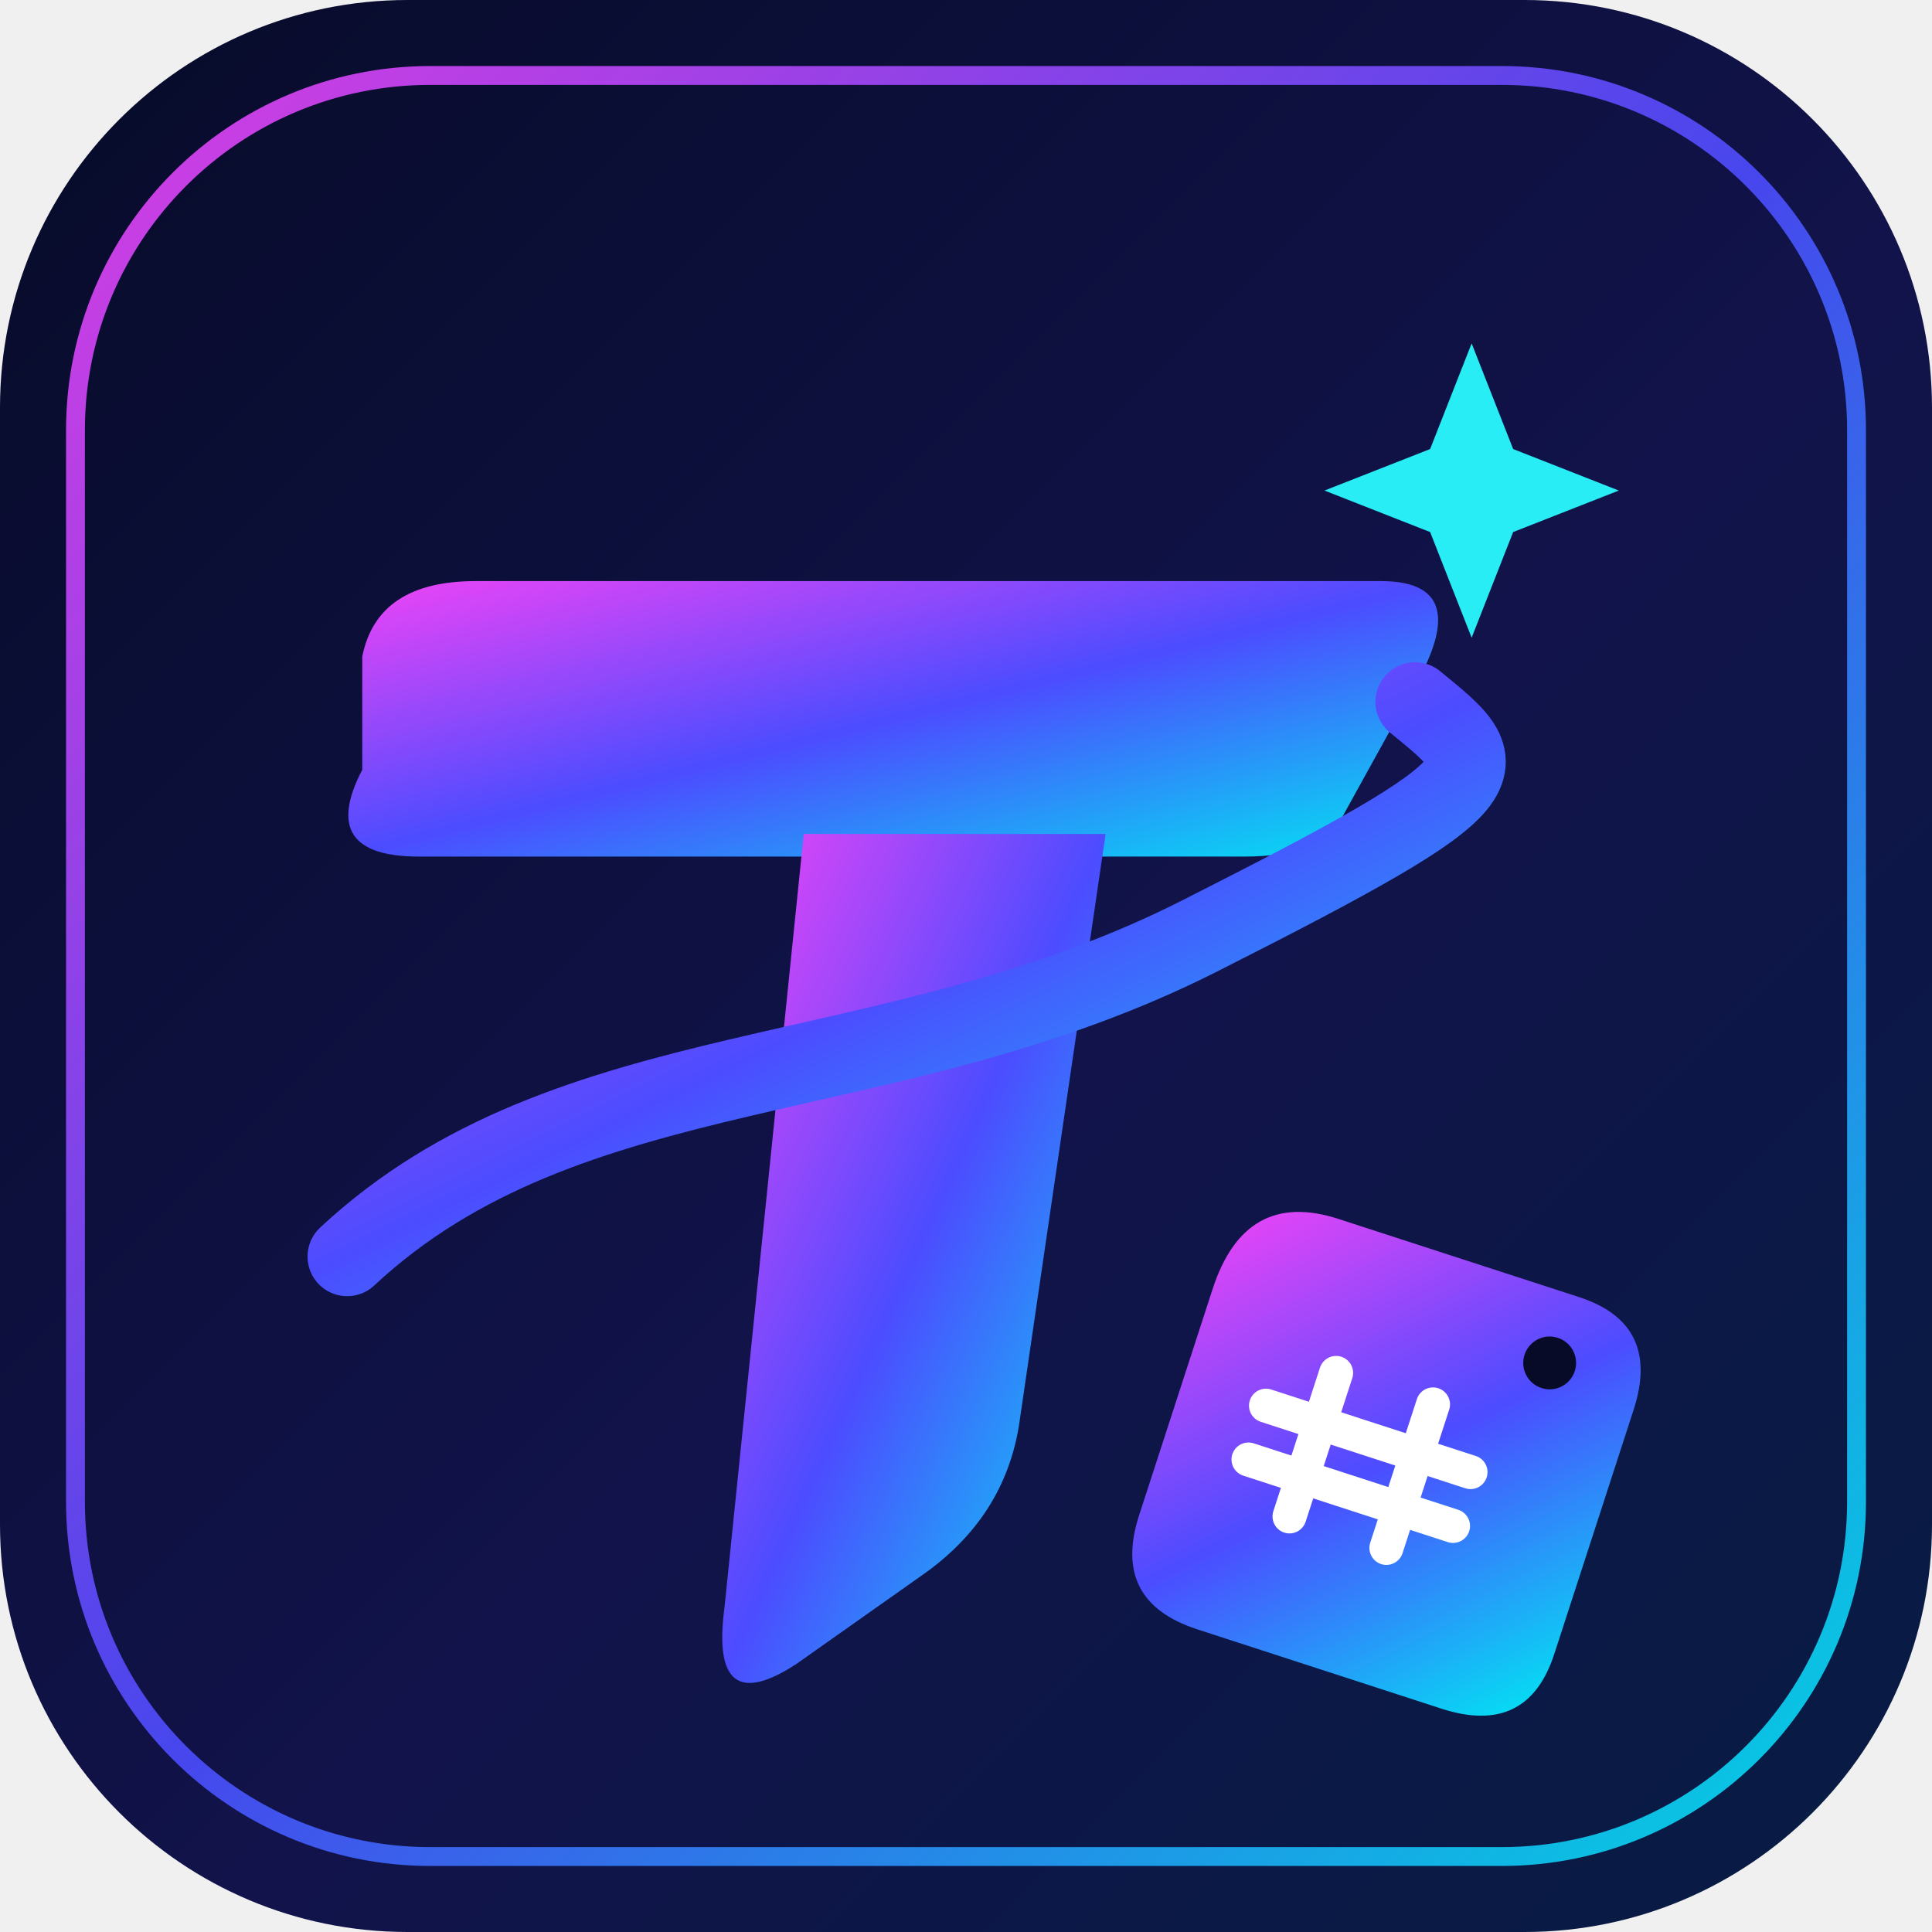
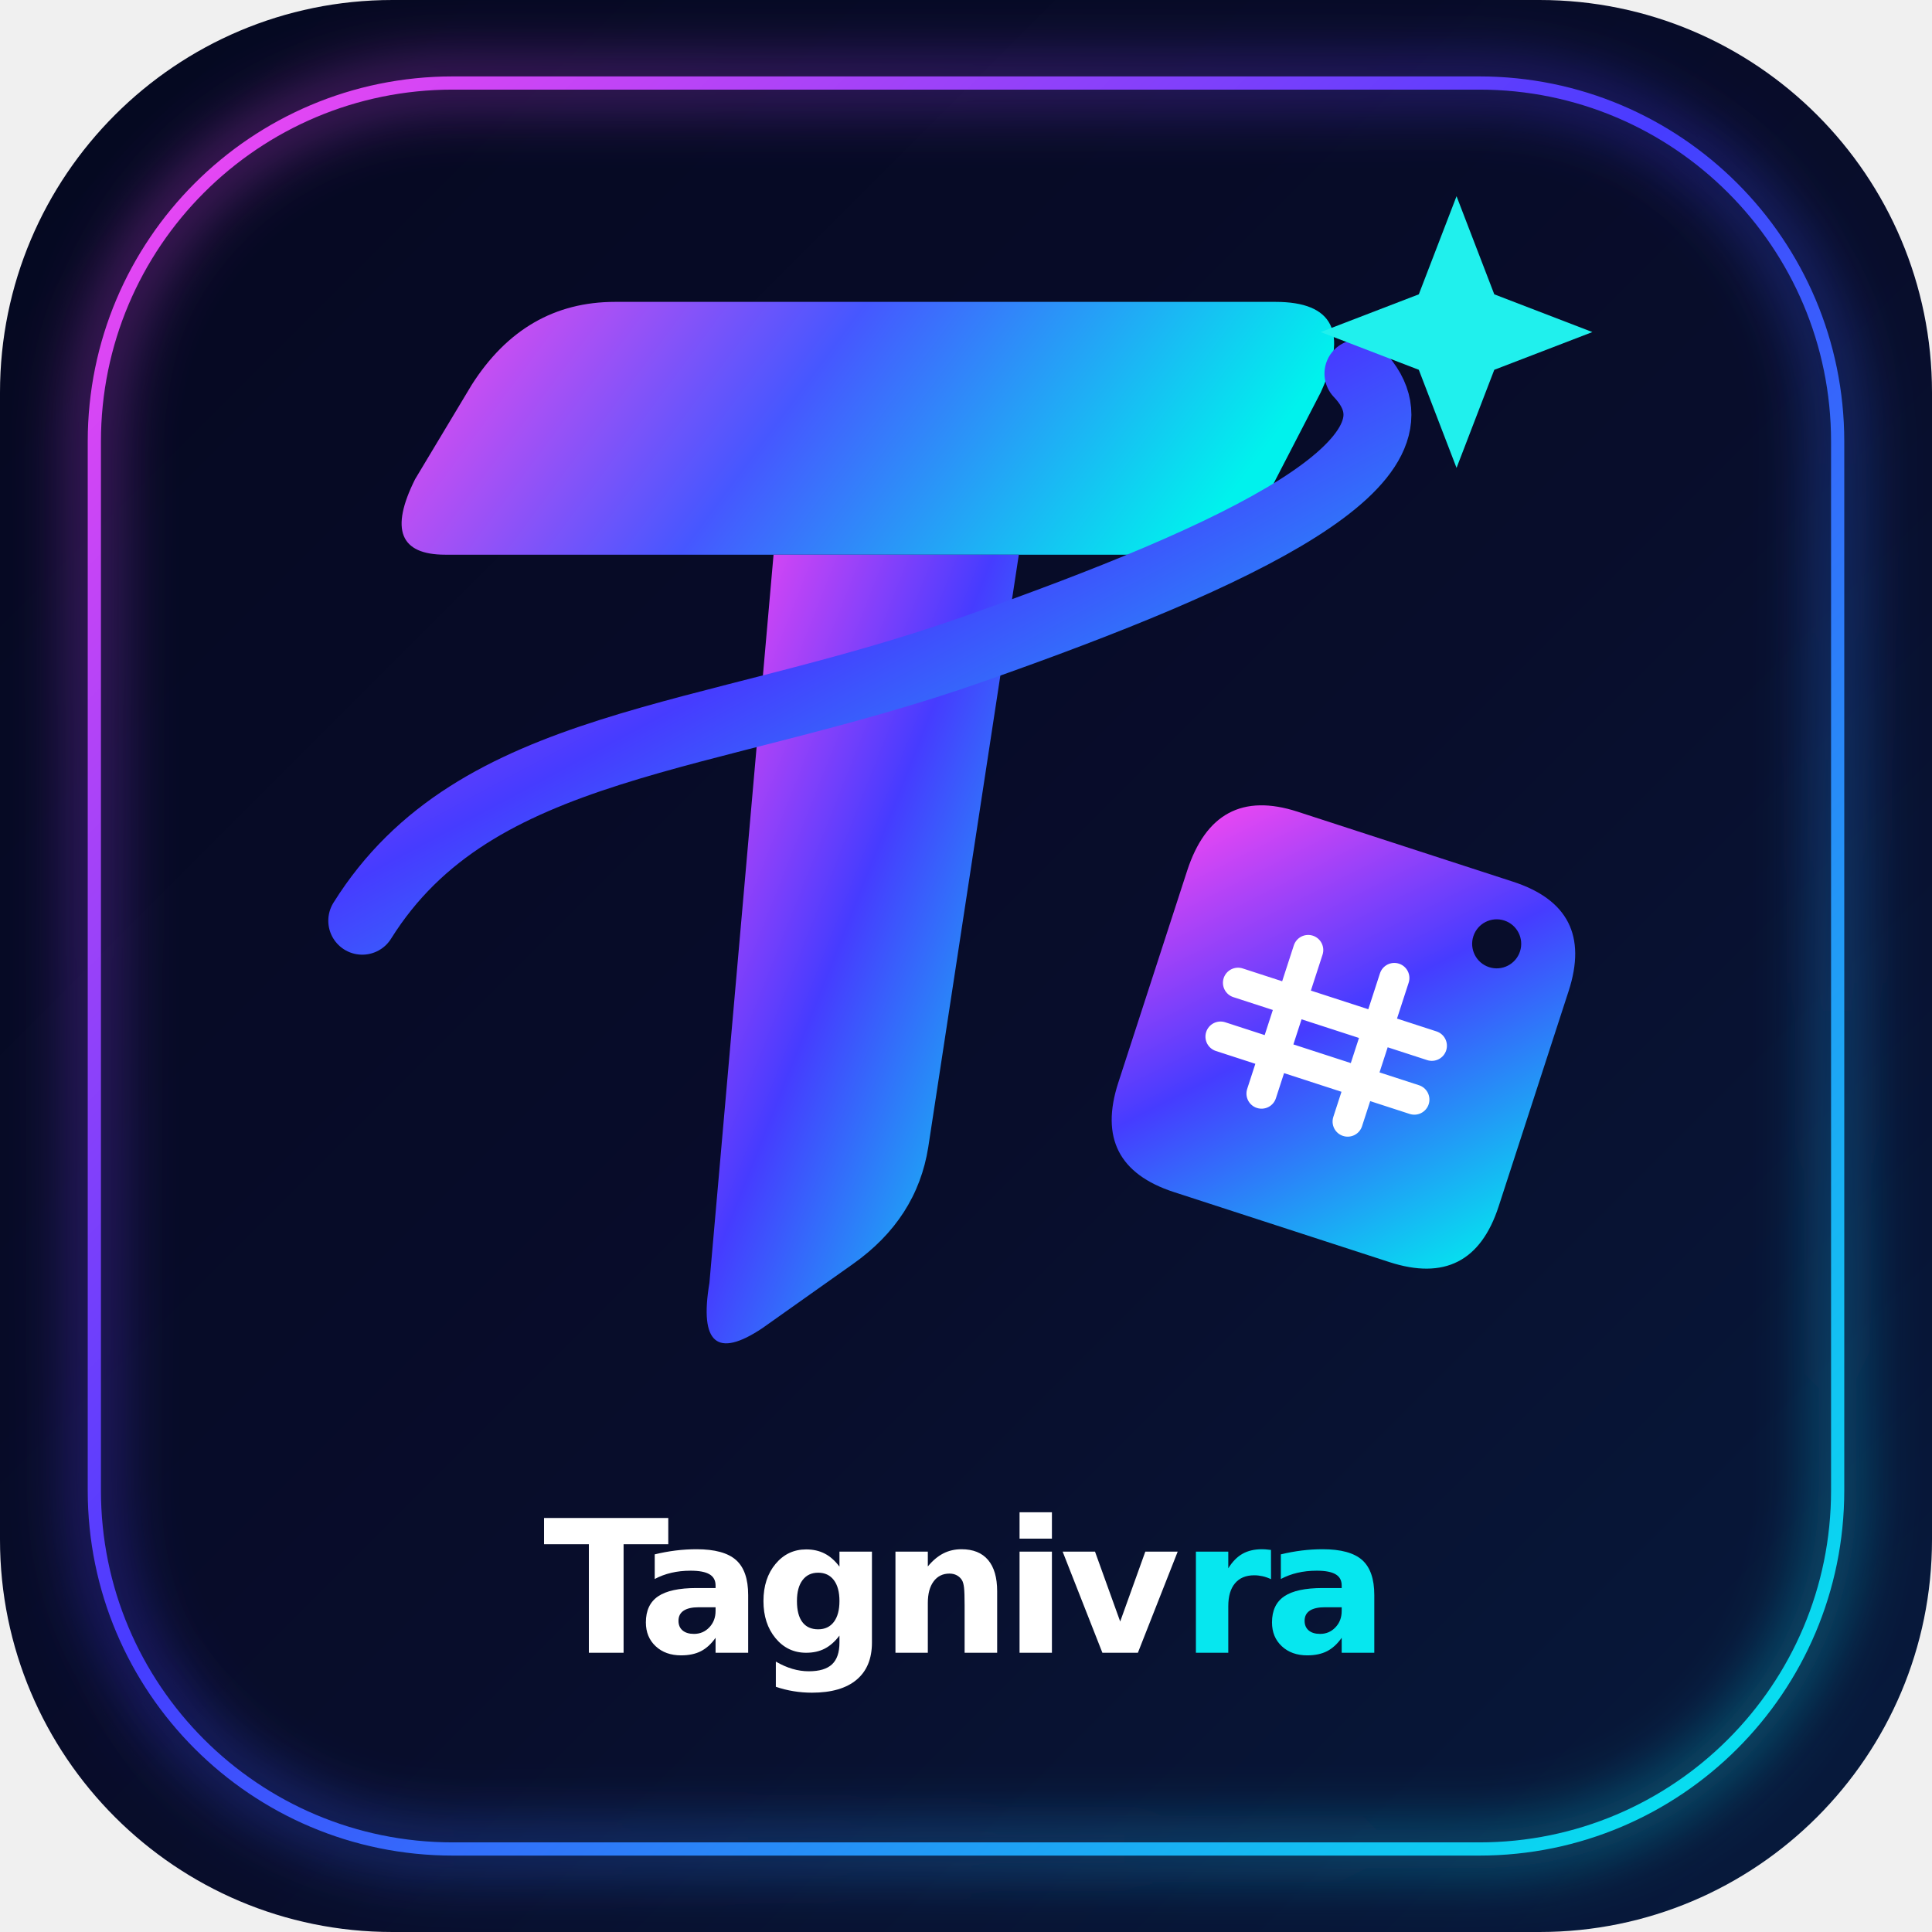
<svg xmlns="http://www.w3.org/2000/svg" viewBox="0 0 512 512">
  <defs>
    <linearGradient id="bg" x1="0" y1="0" x2="1" y2="1">
-       <stop stop-color="#070b28" />
-       <stop offset=".55" stop-color="#11134a" />
-       <stop offset="1" stop-color="#071d43" />
+       <stop stop-color="#050820" />
+       <stop offset=".55" stop-color="#080d2b" />
+       <stop offset="1" stop-color="#071b3e" />
    </linearGradient>
-     <linearGradient id="g" x1="0" y1="0" x2="1" y2="1">
-       <stop stop-color="#f044f6" />
-       <stop offset=".5" stop-color="#4c4cff" />
-       <stop offset="1" stop-color="#00e8f2" />
+     <linearGradient id="neon" x1="0" y1="0" x2="1" y2="1">
+       <stop stop-color="#fa48f2" />
+       <stop offset=".46" stop-color="#463cff" />
+       <stop offset="1" stop-color="#00f0ee" />
    </linearGradient>
-     <filter id="glow">
-       <feGaussianBlur stdDeviation="10" />
+     <linearGradient id="bar" x1="0" y1="0" x2="1" y2=".2">
+       <stop stop-color="#f84bed" />
+       <stop offset=".48" stop-color="#4657ff" />
+       <stop offset="1" stop-color="#00f2ed" />
+     </linearGradient>
+     <filter id="glow" x="-.3" y="-.3" width="1.6" height="1.6">
+       <feGaussianBlur stdDeviation="8" />
    </filter>
  </defs>
-   <rect width="512" height="512" rx="108" fill="url(#bg)" />
-   <rect x="20" y="20" width="472" height="472" rx="94" fill="none" stroke="url(#g)" stroke-width="5" opacity=".9" />
-   <path d="M96 174 Q100 154 126 154 H366 Q389 154 377 178 L356 216 Q350 227 330 227 H111 Q84 227 96 204Z" fill="url(#g)" />
-   <path d="M213 221 L293 221 L270 378 Q266 402 245 417 L211 441 Q188 456 192 426Z" fill="url(#g)" />
-   <path d="M92 333 C151 278 235 290 318 248 S397 204 375 186" fill="none" stroke="url(#g)" stroke-width="21" stroke-linecap="round" />
-   <g transform="translate(330 315) rotate(18)">
-     <path d="M0 28 Q0 0 26 0 H93 Q116 0 116 24 V92 Q116 115 92 115 H24 Q0 115 0 91Z" fill="url(#g)" />
-     <circle cx="91" cy="19" r="7" fill="#070b28" />
-     <path d="M38 39 L38 79 M65 39 L65 79 M23 53 H80 M23 68 H80" stroke="#fff" stroke-width="9" stroke-linecap="round" />
+   <rect width="512" height="512" rx="104" fill="url(#bg)" />
+   <rect x="25" y="22" width="462" height="468" rx="95" fill="none" stroke="url(#neon)" stroke-width="10" opacity=".42" filter="url(#glow)" />
+   <rect x="25" y="22" width="462" height="468" rx="95" fill="none" stroke="url(#neon)" stroke-width="3.5" />
+   <g transform="translate(0,-18)">
+     <path d="M125 120 Q139 98 163 98 H338 Q361 98 350 122 L335 151 Q328 165 309 165 H118 Q100 165 110 145Z" fill="url(#bar)" />
+     <path d="M205 165 H270 L246 322 Q243 341 226 353 L202 370 Q184 382 188 358Z" fill="url(#neon)" />
+     <path d="M96 262 C126 214 187 215 258 190 S382 140 360 117" fill="none" stroke="url(#neon)" stroke-width="18" stroke-linecap="round" />
+     <path d="M386 70 L396 96 L422 106 L396 116 L386 142 L376 116 L350 106 L376 96Z" fill="#20f0ed" />
+     <g transform="translate(322 226) rotate(18)">
+       <path d="M0 24 Q0 0 23 0 H83 Q106 0 106 23 V83 Q106 106 83 106 H23 Q0 106 0 83Z" fill="url(#neon)" />
+       <circle cx="84" cy="17" r="6.5" fill="#080d2b" />
+       <path d="M37 34 L37 74 M61 34 L61 74 M22 48 H76 M22 63 H76" stroke="#fff" stroke-width="8" stroke-linecap="round" />
+     </g>
  </g>
-   <path d="M390 91 L401 119 L429 130 L401 141 L390 169 L379 141 L351 130 L379 119Z" fill="#28edf5" />
+   <text x="256" y="438" text-anchor="middle" font-family="DejaVu Sans,Arial,sans-serif" font-size="49" font-weight="800" letter-spacing="-2" fill="#fff">Tagniv<tspan fill="#06e7ef">ra</tspan>
+   </text>
</svg>
